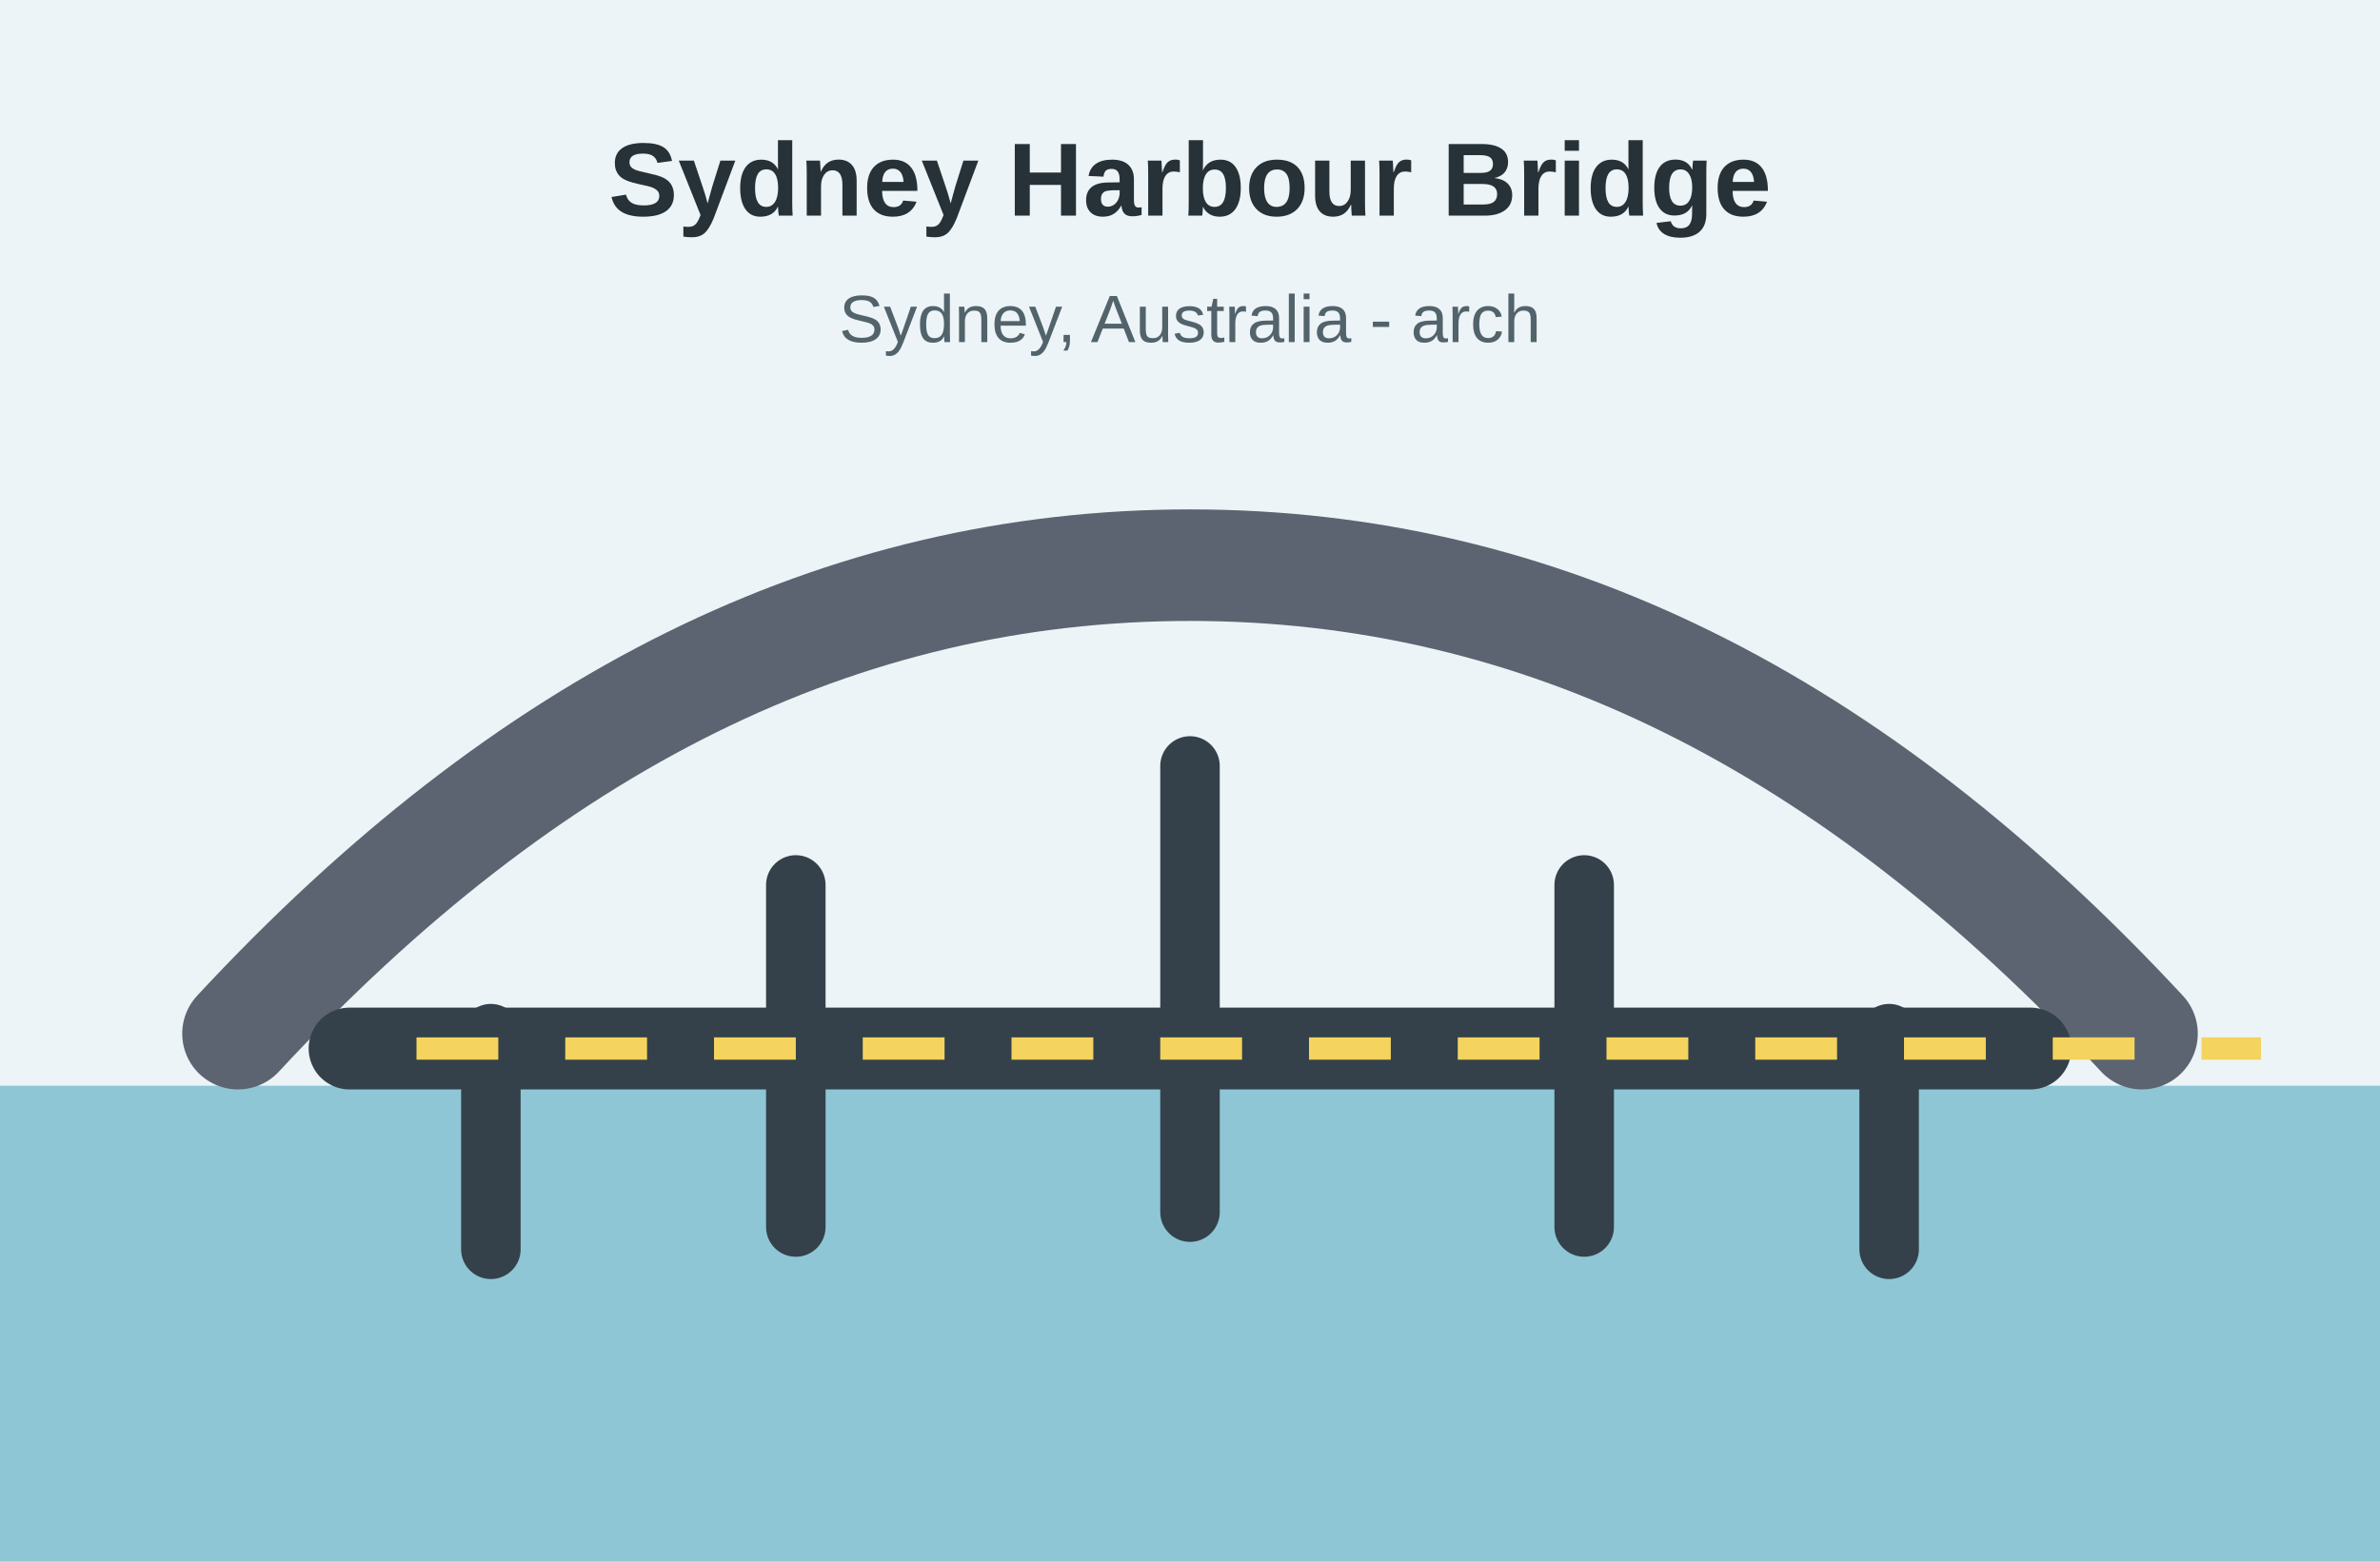
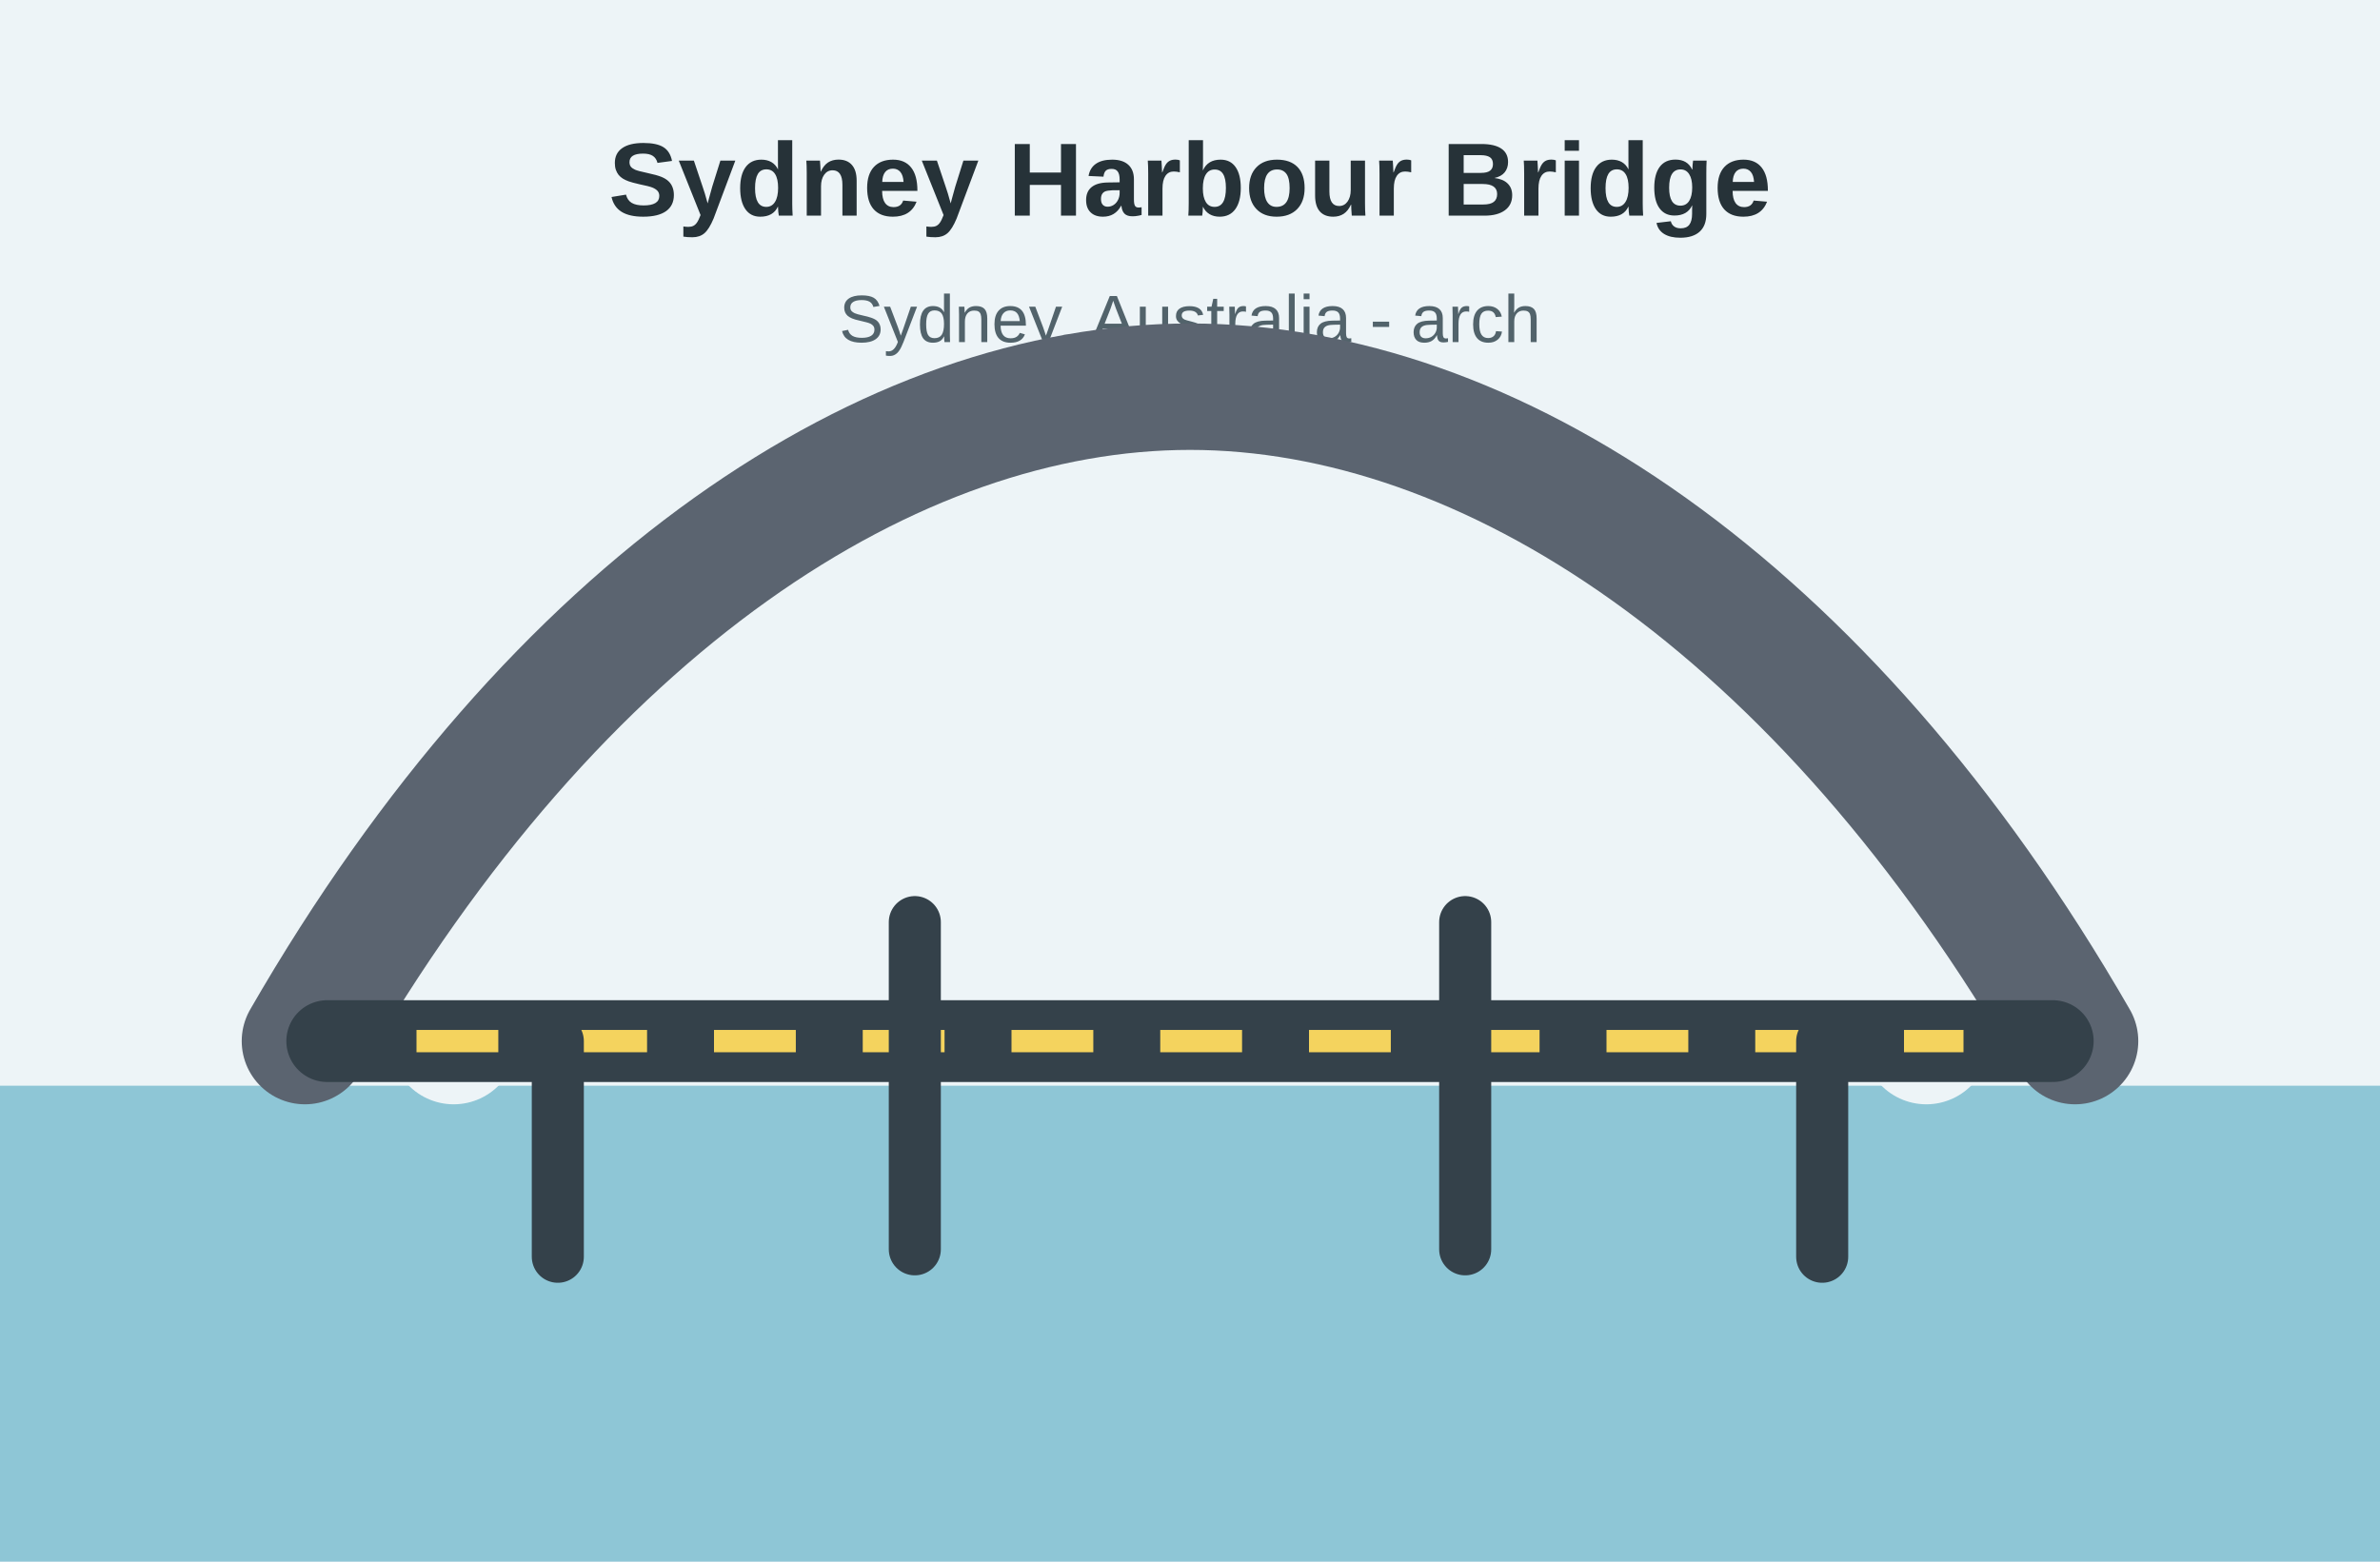
<svg xmlns="http://www.w3.org/2000/svg" viewBox="0 0 640 420" role="img" aria-label="Sydney Harbour Bridge">
  <rect width="640" height="420" fill="#edf4f7" />
-   <rect y="292" width="640" height="128" fill="#8ec6d6" />
-   <path d="M64 278c78-84 162-126 256-126s178 42 256 126" fill="none" stroke="#5b6470" stroke-width="30" stroke-linecap="round" />
-   <path d="M94 282h452" stroke="#34414a" stroke-width="22" stroke-linecap="round" />
-   <path d="M132 278v58M214 238v92M320 206v120M426 238v92M508 278v58" stroke="#34414a" stroke-width="16" stroke-linecap="round" />
-   <path d="M112 282h496" stroke="#f4d35e" stroke-width="6" stroke-dasharray="22 18" />
  <text x="320" y="58" text-anchor="middle" font-family="Arial, sans-serif" font-size="28" font-weight="700" fill="#263238">Sydney Harbour Bridge</text>
  <text x="320" y="92" text-anchor="middle" font-family="Arial, sans-serif" font-size="18" fill="#52636b">Sydney, Australia - arch</text>
+   <rect y="292" width="640" height="128" fill="#8ec6d6" />
+   <path d="M82 280c68-118 158-176 238-176s170 58 238 176" fill="none" stroke="#5b6470" stroke-width="34" stroke-linecap="round" />
+   <path d="M122 280c54-76 118-116 198-116s144 40 198 116" fill="none" stroke="#edf4f7" stroke-width="34" stroke-linecap="round" />
+   <path d="M88 280h464" stroke="#34414a" stroke-width="22" stroke-linecap="round" />
+   <path d="M112 280h416" stroke="#f4d35e" stroke-width="6" stroke-dasharray="22 18" />
+   <path d="M150 280v58M246 248v88M394 248v88M490 280v58" stroke="#34414a" stroke-width="14" stroke-linecap="round" />
</svg>
